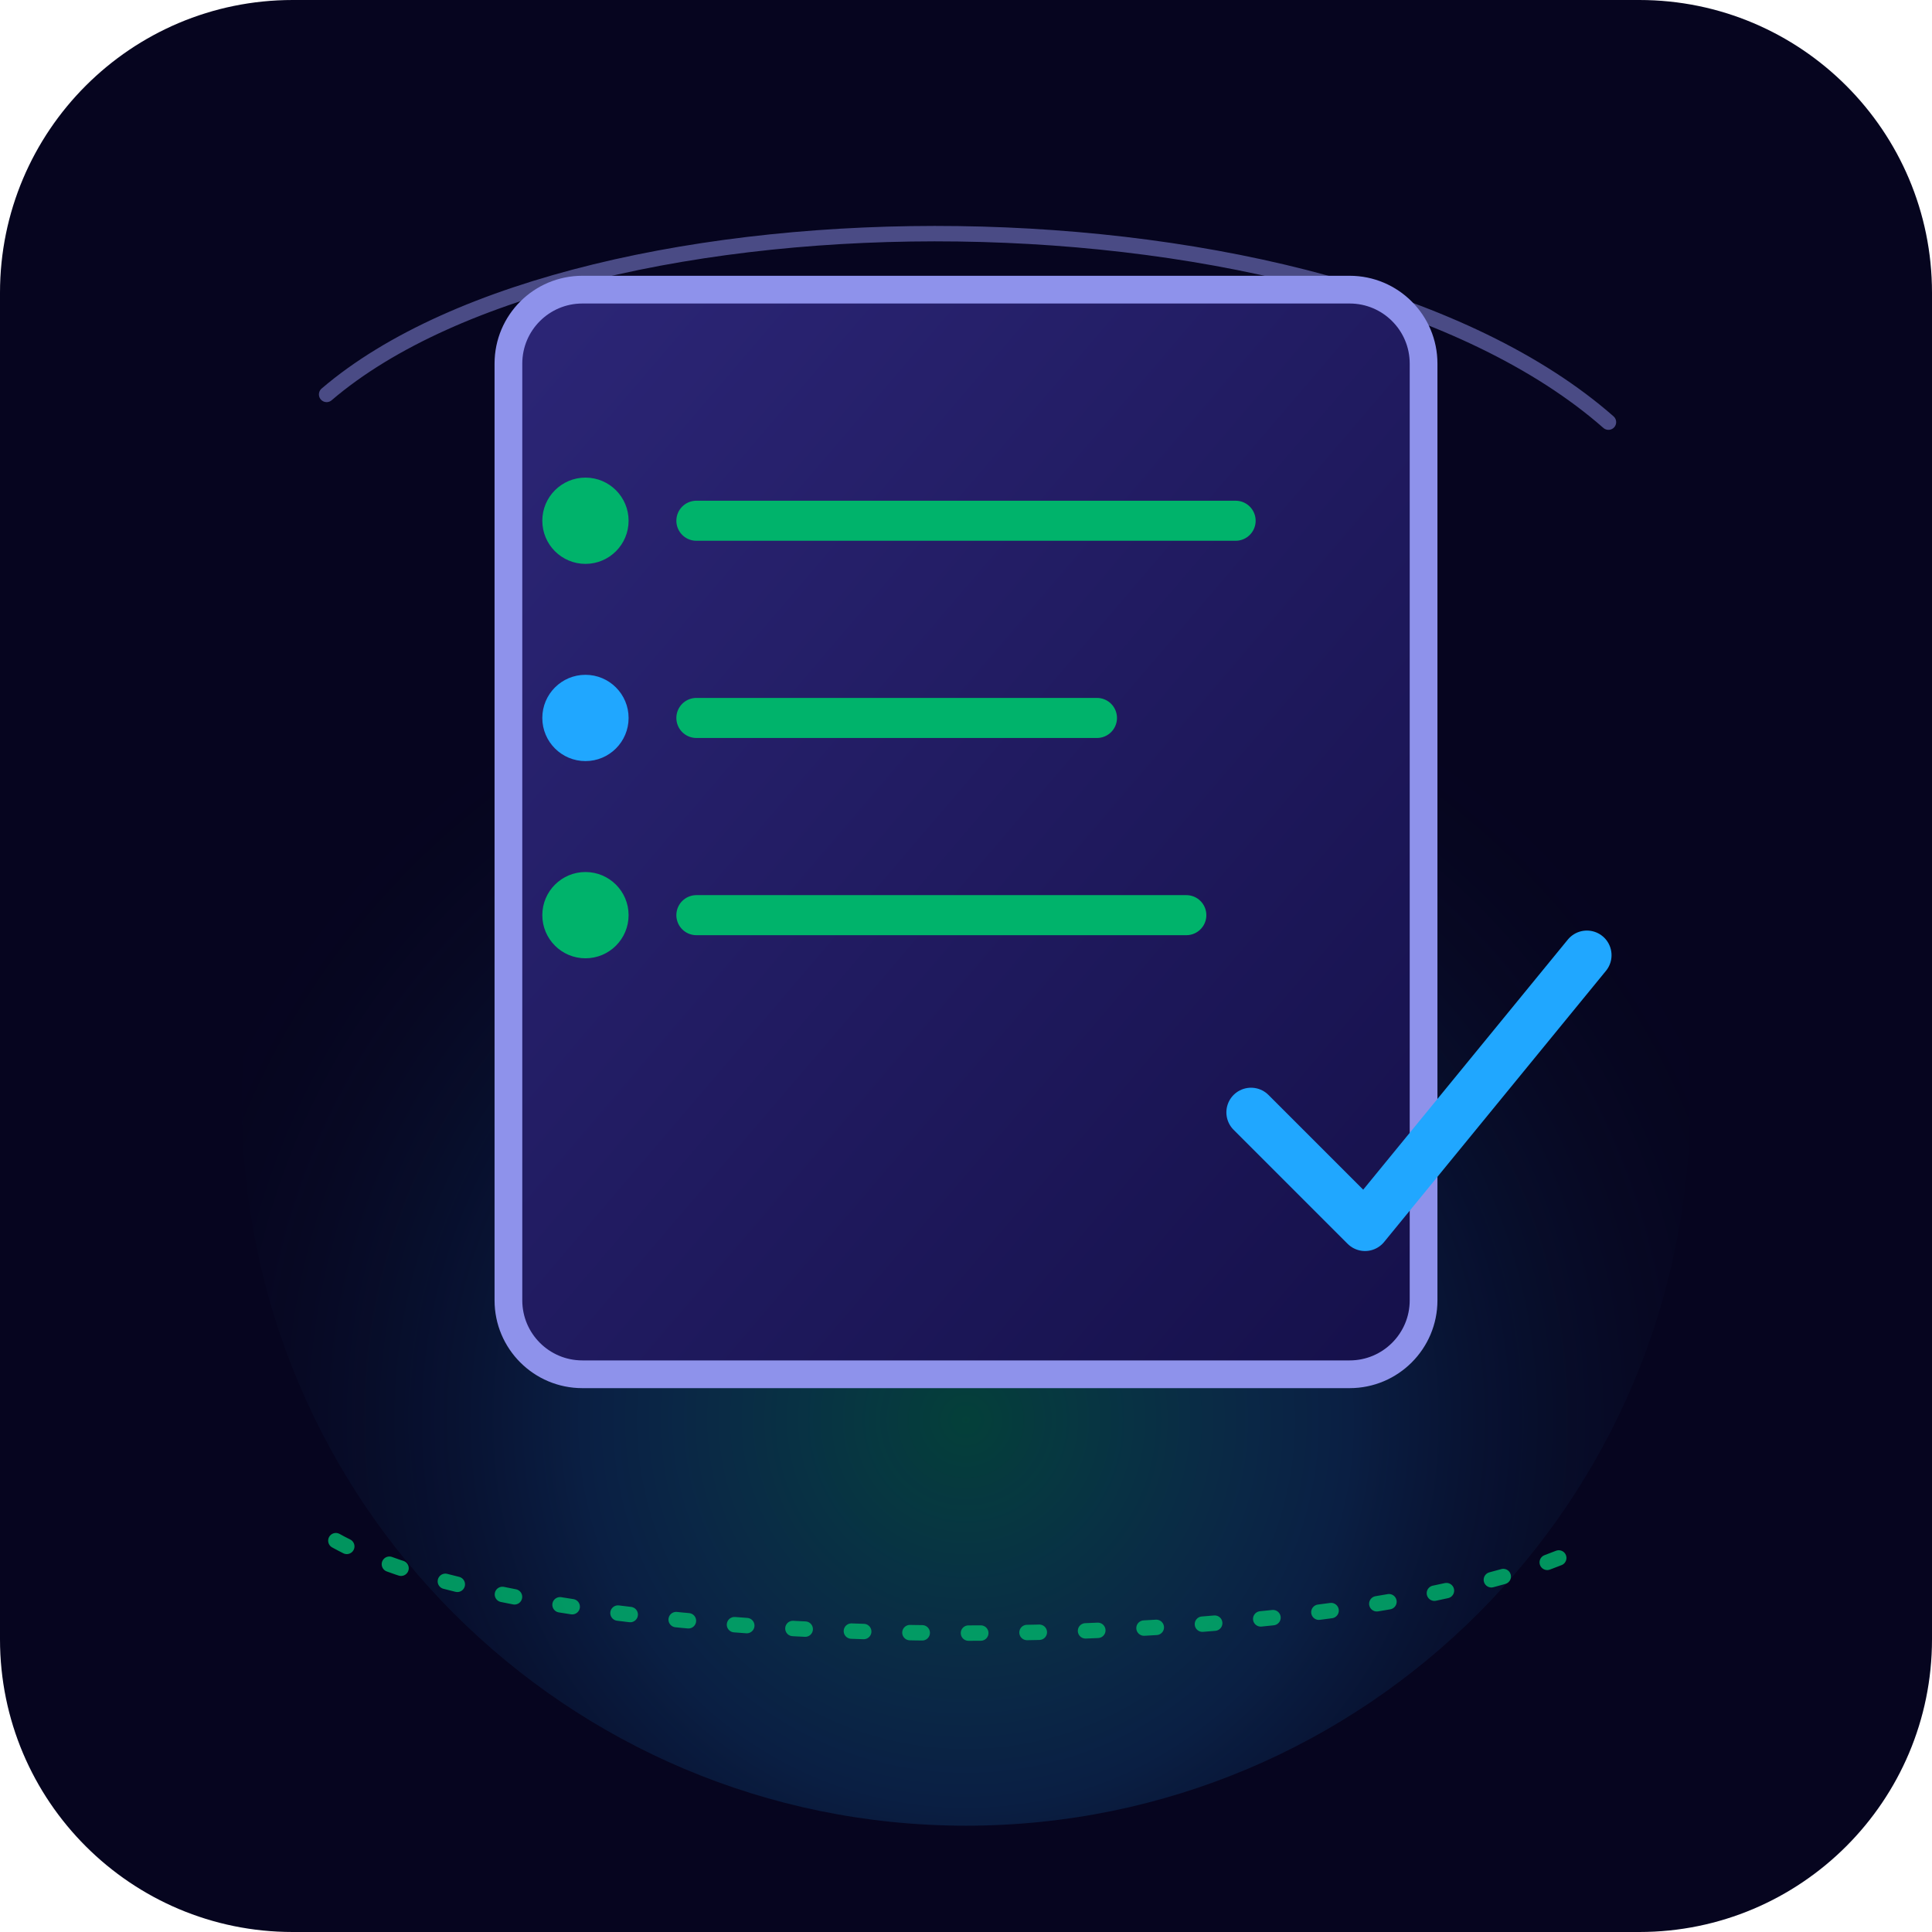
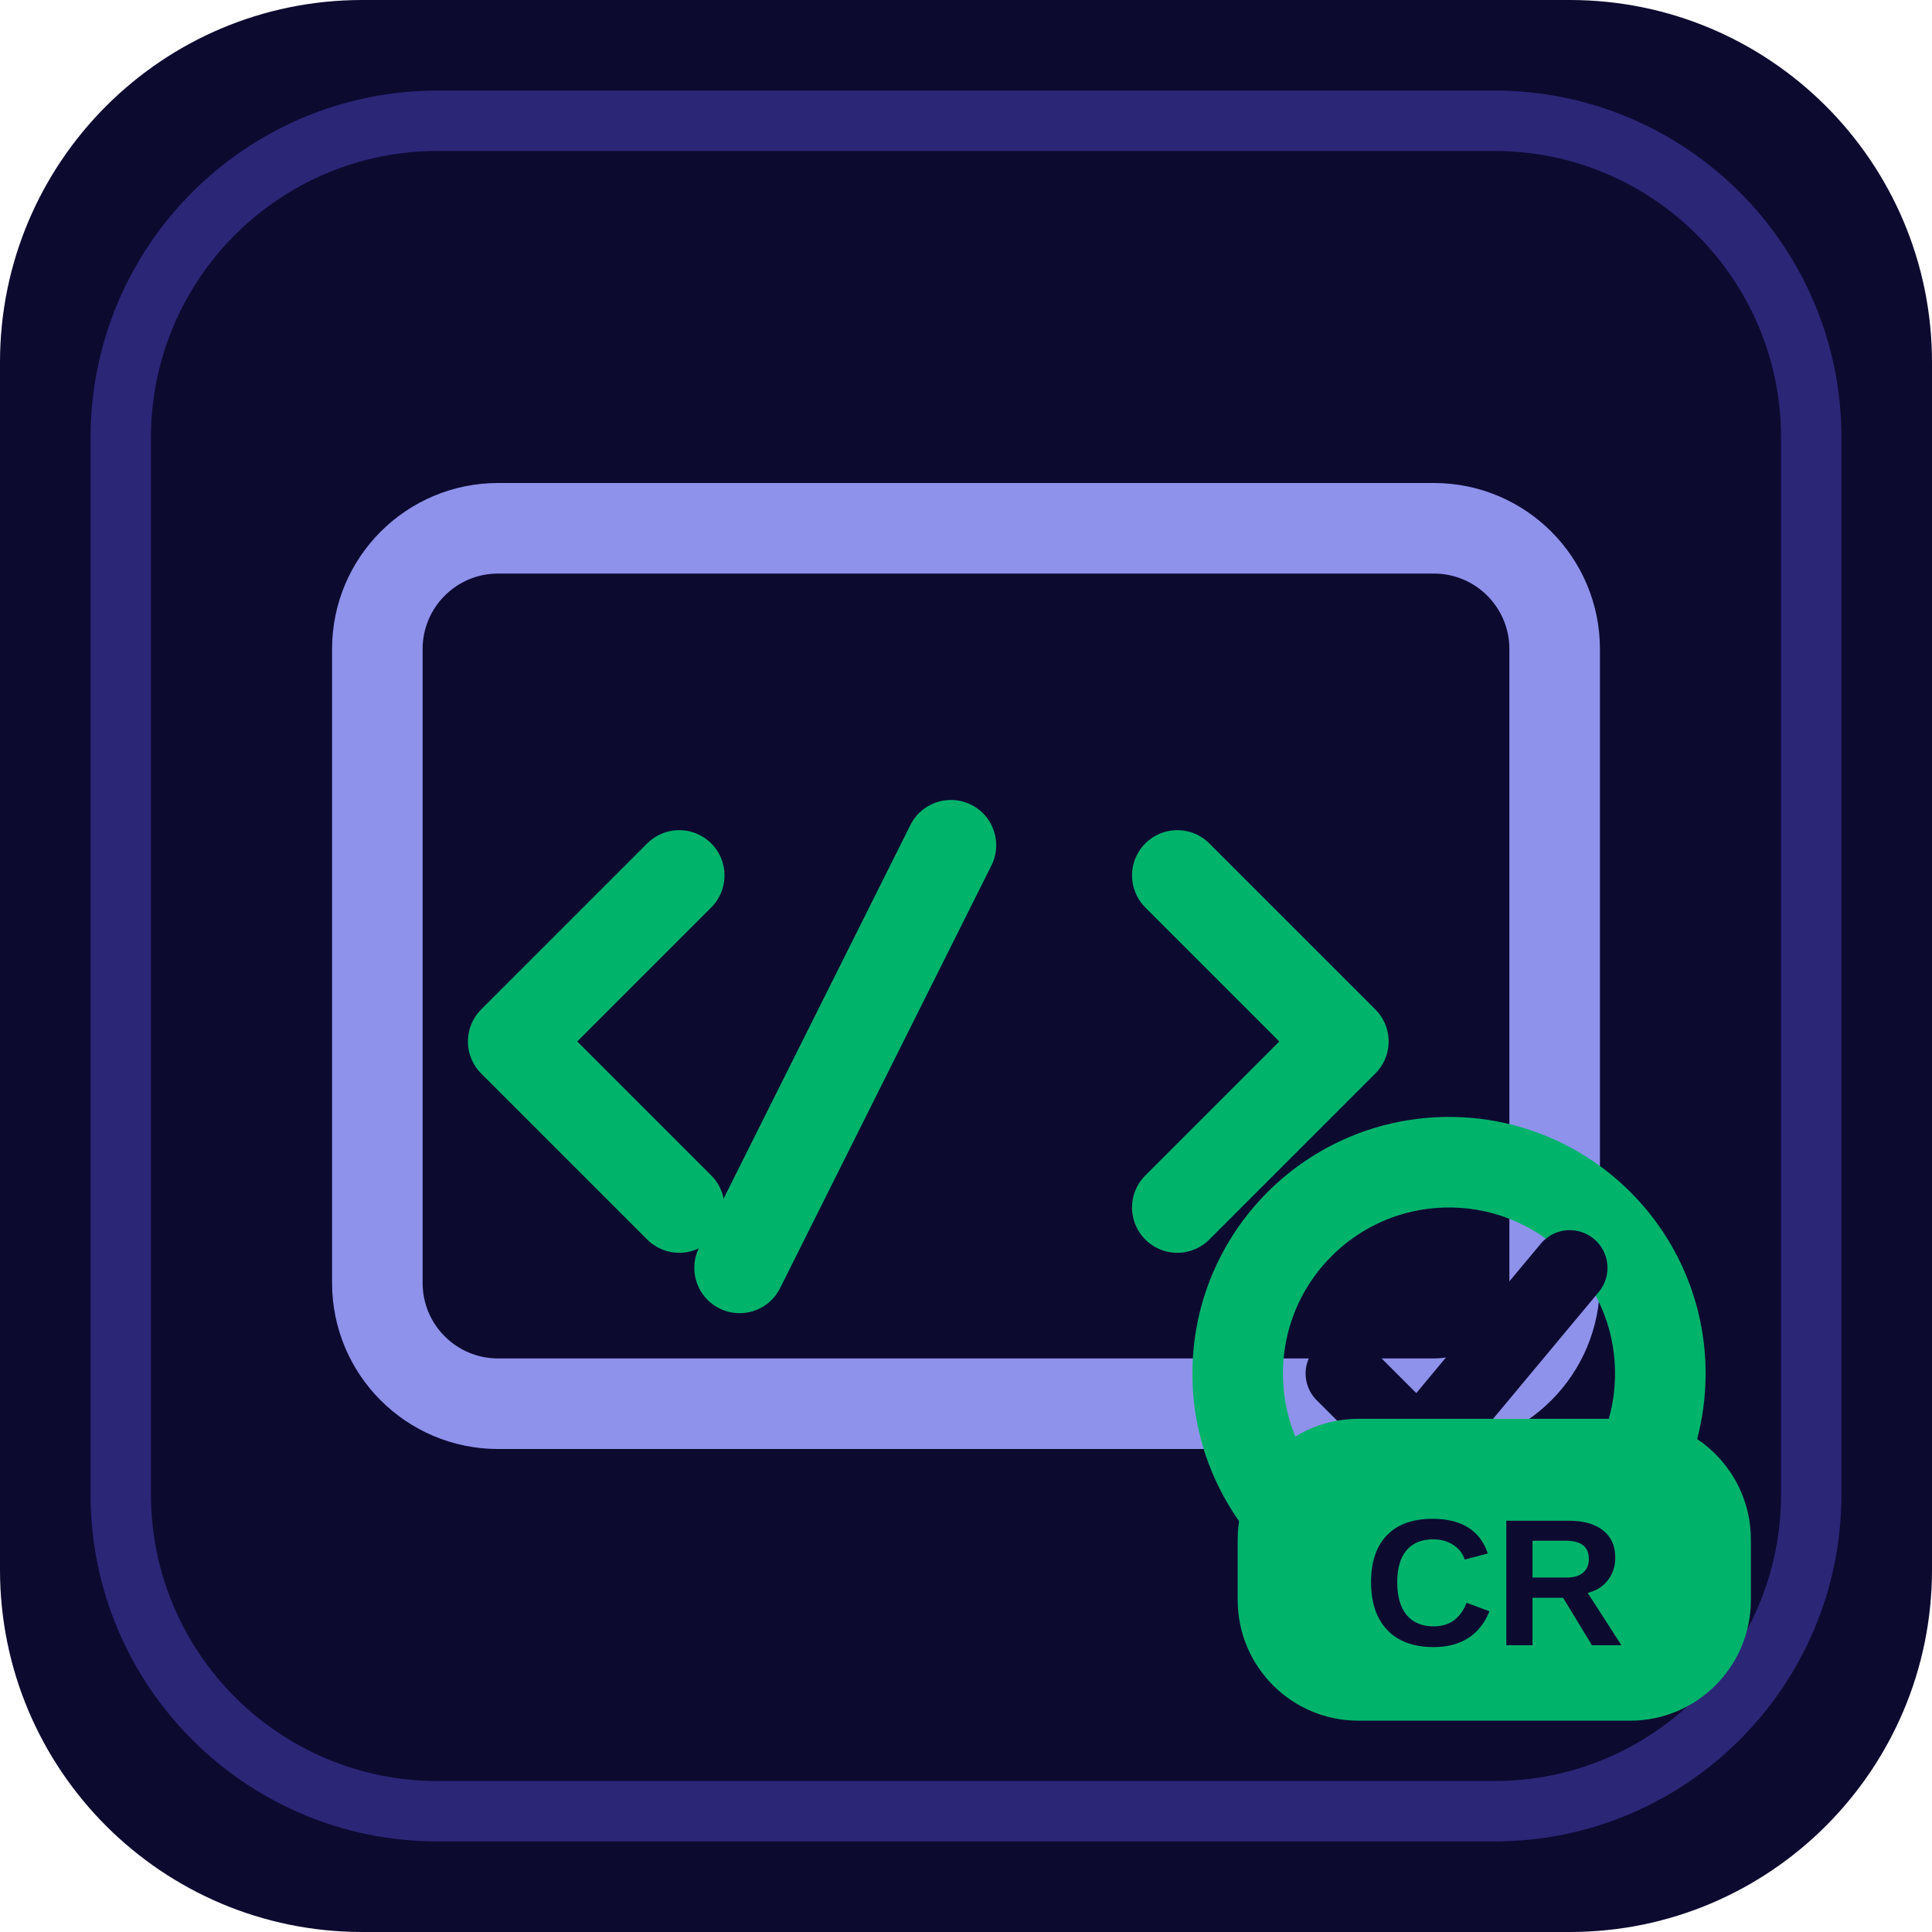
- <svg xmlns="http://www.w3.org/2000/svg" width="1254" height="1254" viewBox="0 0 1254 1254" role="img" aria-label="review icon">
-   <defs>
-     <radialGradient id="glow" cx="50%" cy="72%" r="58%">
-       <stop offset="0%" stop-color="#00B36B" stop-opacity="0.34" />
-       <stop offset="46%" stop-color="#20A7FF" stop-opacity="0.16" />
-       <stop offset="100%" stop-color="#06051f" stop-opacity="0" />
-     </radialGradient>
-     <linearGradient id="panel" x1="0%" y1="0%" x2="100%" y2="100%">
-       <stop offset="0%" stop-color="#2C2677" />
-       <stop offset="100%" stop-color="#15104a" />
-     </linearGradient>
-   </defs>
-   <rect width="1254" height="1254" rx="190" fill="#06051f" />
-   <circle cx="627" cy="715" r="470" fill="url(#glow)" />
-   <path d="M218 1000 C362 1080 890 1080 1036 1000" fill="none" stroke="#00B36B" stroke-width="10" stroke-linecap="round" stroke-dasharray="8 30" opacity="0.82" />
-   <path d="M212 256 C378 114 862 114 1044 274" fill="none" stroke="#8E92EB" stroke-width="10" stroke-linecap="round" opacity="0.5" />
-   <rect x="330" y="188" width="594" height="704" rx="48" fill="url(#panel)" stroke="#8E92EB" stroke-width="18" />
-   <path d="M452 338 h350 M452 466 h260 M452 594 h318" stroke="#00B36B" stroke-width="26" stroke-linecap="round" />
-   <path d="M812 722 l74 74 l144 -176" fill="none" stroke="#20A7FF" stroke-width="32" stroke-linecap="round" stroke-linejoin="round" />
-   <circle cx="380" cy="338" r="28" fill="#00B36B" />
-   <circle cx="380" cy="466" r="28" fill="#20A7FF" />
-   <circle cx="380" cy="594" r="28" fill="#00B36B" />
+ <svg xmlns="http://www.w3.org/2000/svg" width="128" height="128" viewBox="0 0 128 128" role="img" aria-label="code-review icon">
+   <rect width="128" height="128" rx="24" fill="#0D0A30" />
+   <rect x="8" y="8" width="112" height="112" rx="21" fill="none" stroke="#2C2677" stroke-width="4" />
+   <g>
+     <rect x="25" y="35" width="78" height="58" rx="8" fill="none" stroke="#8E92EB" stroke-width="6" />
+     <path d="M45 58 34 69l11 11" fill="none" stroke="#00B36B" stroke-width="6" stroke-linecap="round" stroke-linejoin="round" />
+     <path d="M63 56l-14 28" fill="none" stroke="#00B36B" stroke-width="6" stroke-linecap="round" stroke-linejoin="round" />
+     <path d="M78 58l11 11-11 11" fill="none" stroke="#00B36B" stroke-width="6" stroke-linecap="round" stroke-linejoin="round" />
+     <circle cx="96" cy="91" r="14" fill="none" stroke="#00B36B" stroke-width="6" />
+     <path d="M89 91l5 5 10-12" fill="none" stroke="#0D0A30" stroke-width="5" stroke-linecap="round" stroke-linejoin="round" />
+   </g>
+   <rect x="82" y="94" width="34" height="20" rx="8" fill="#00B36B" />
+   <text x="99" y="109" fill="#0D0A30" font-family="Arial, Helvetica, sans-serif" font-size="12" font-weight="800" text-anchor="middle">CR</text>
</svg>
